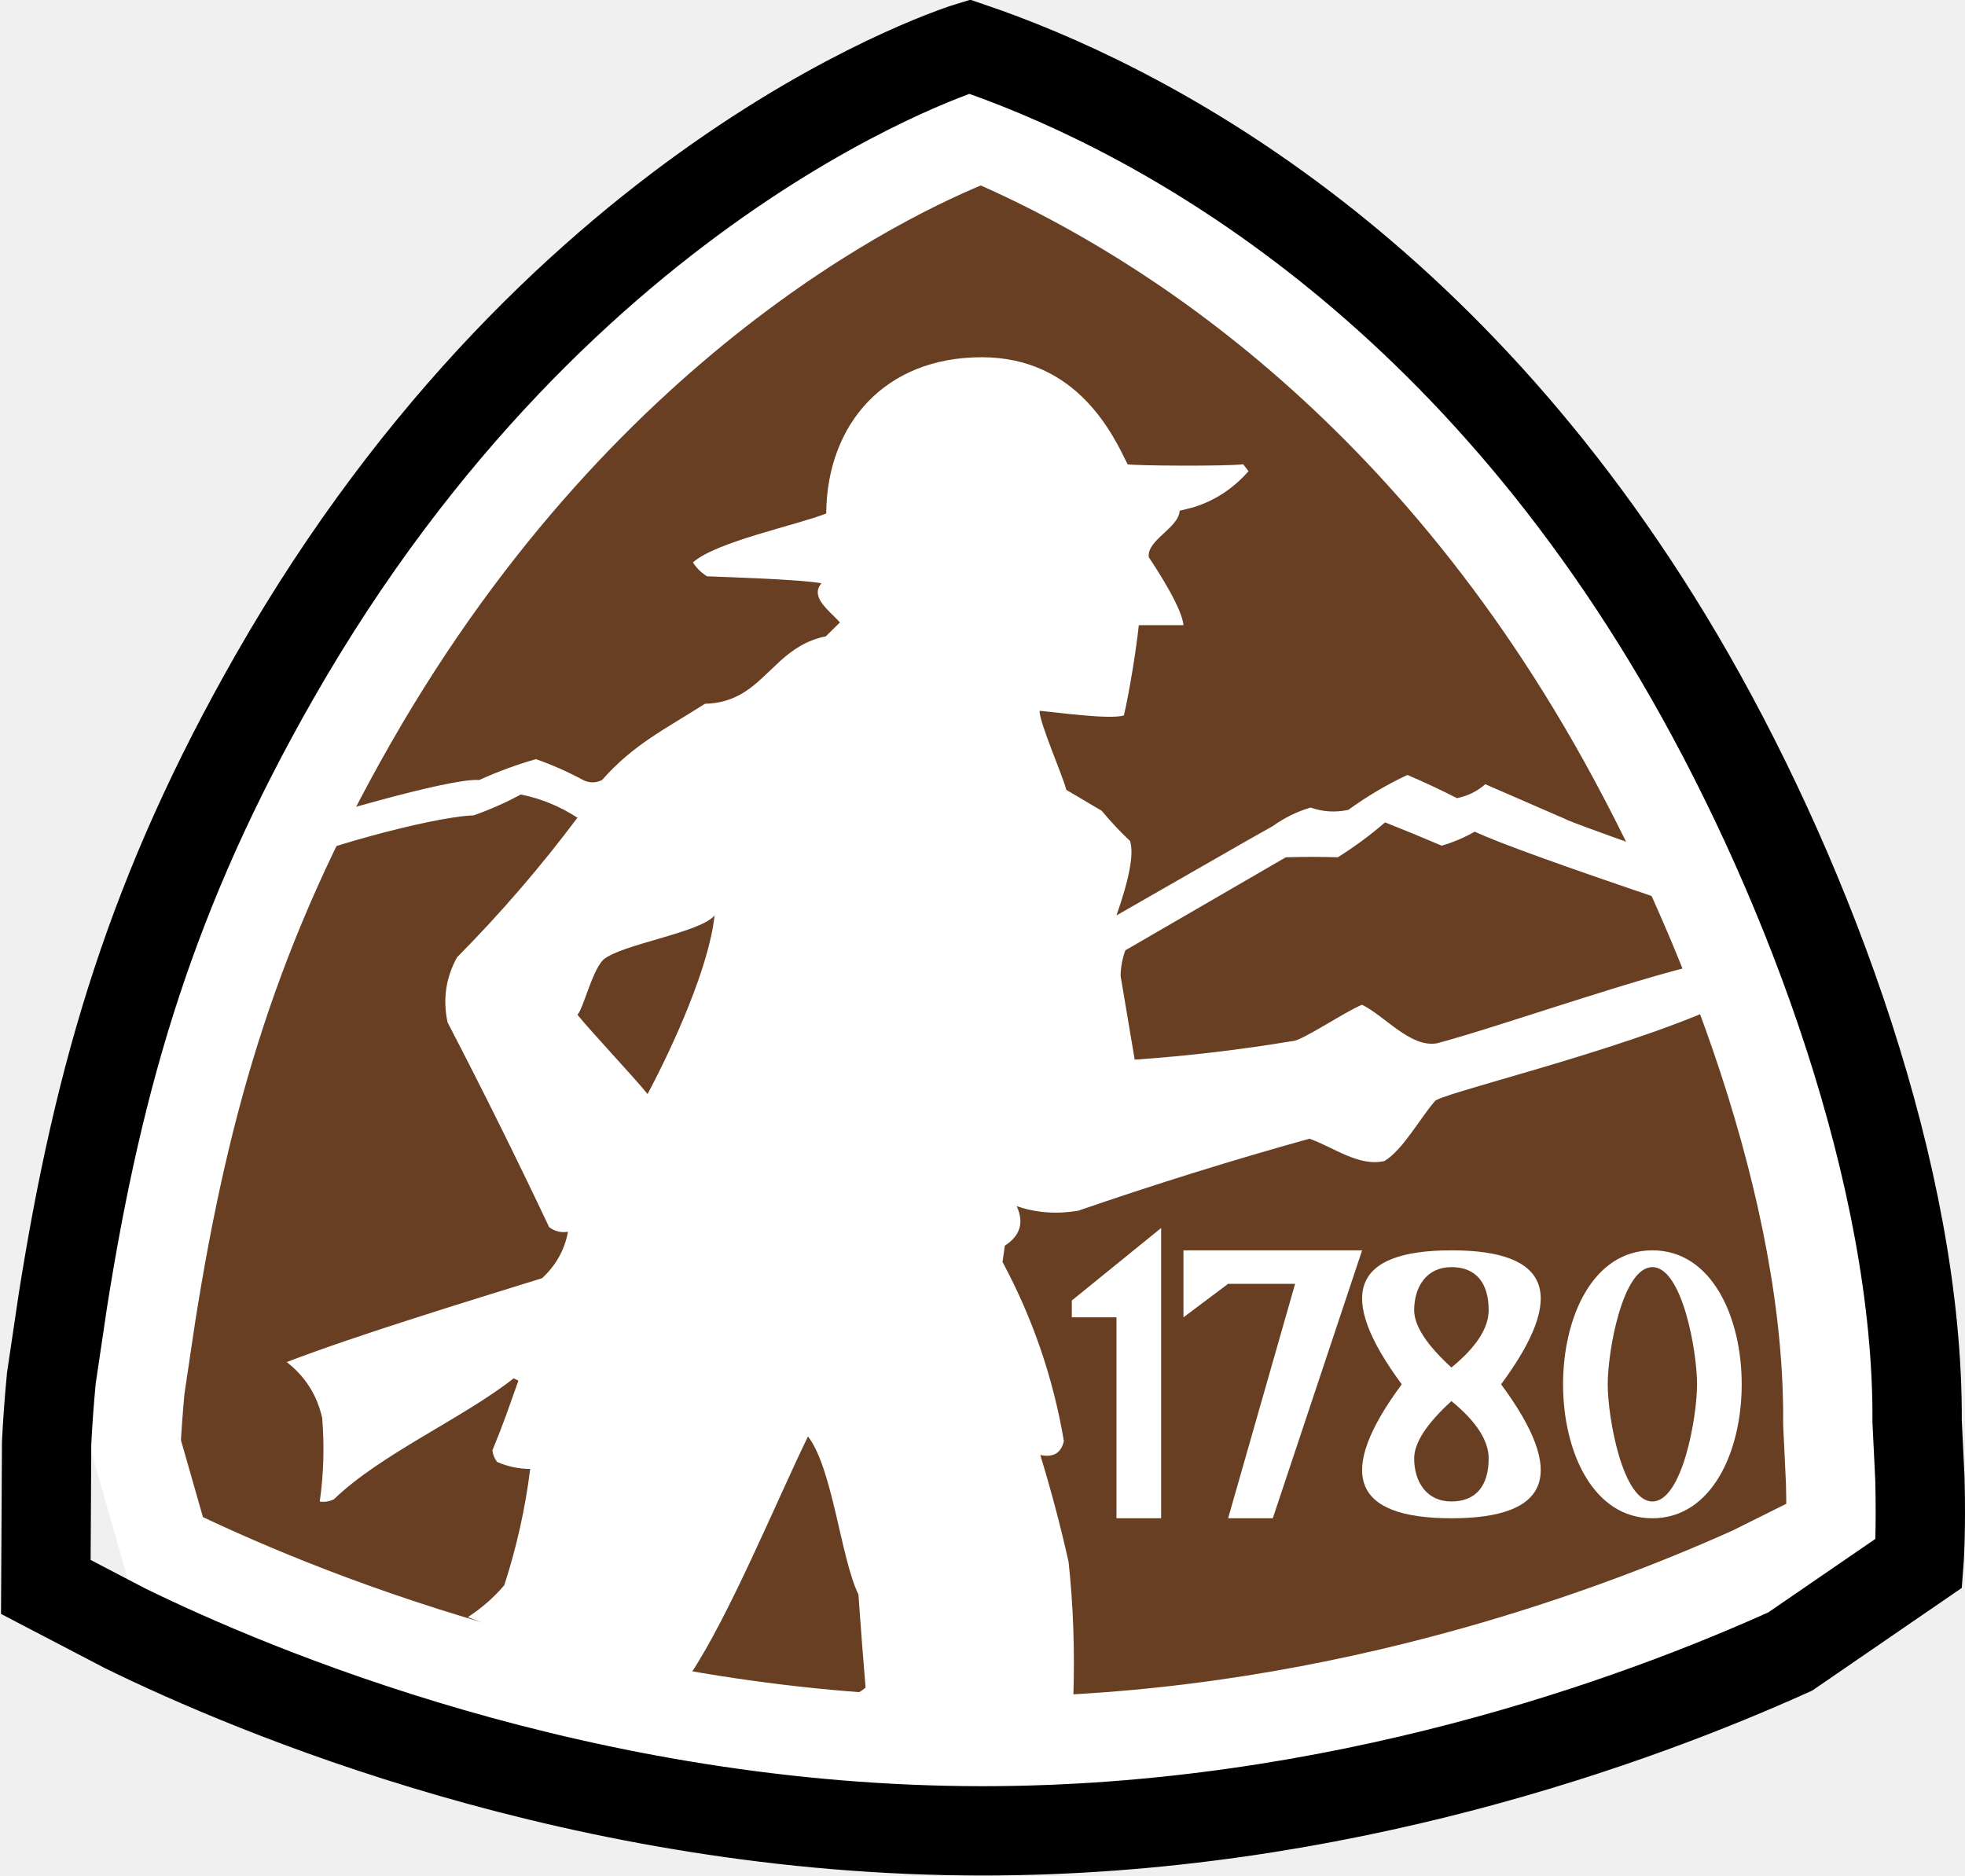
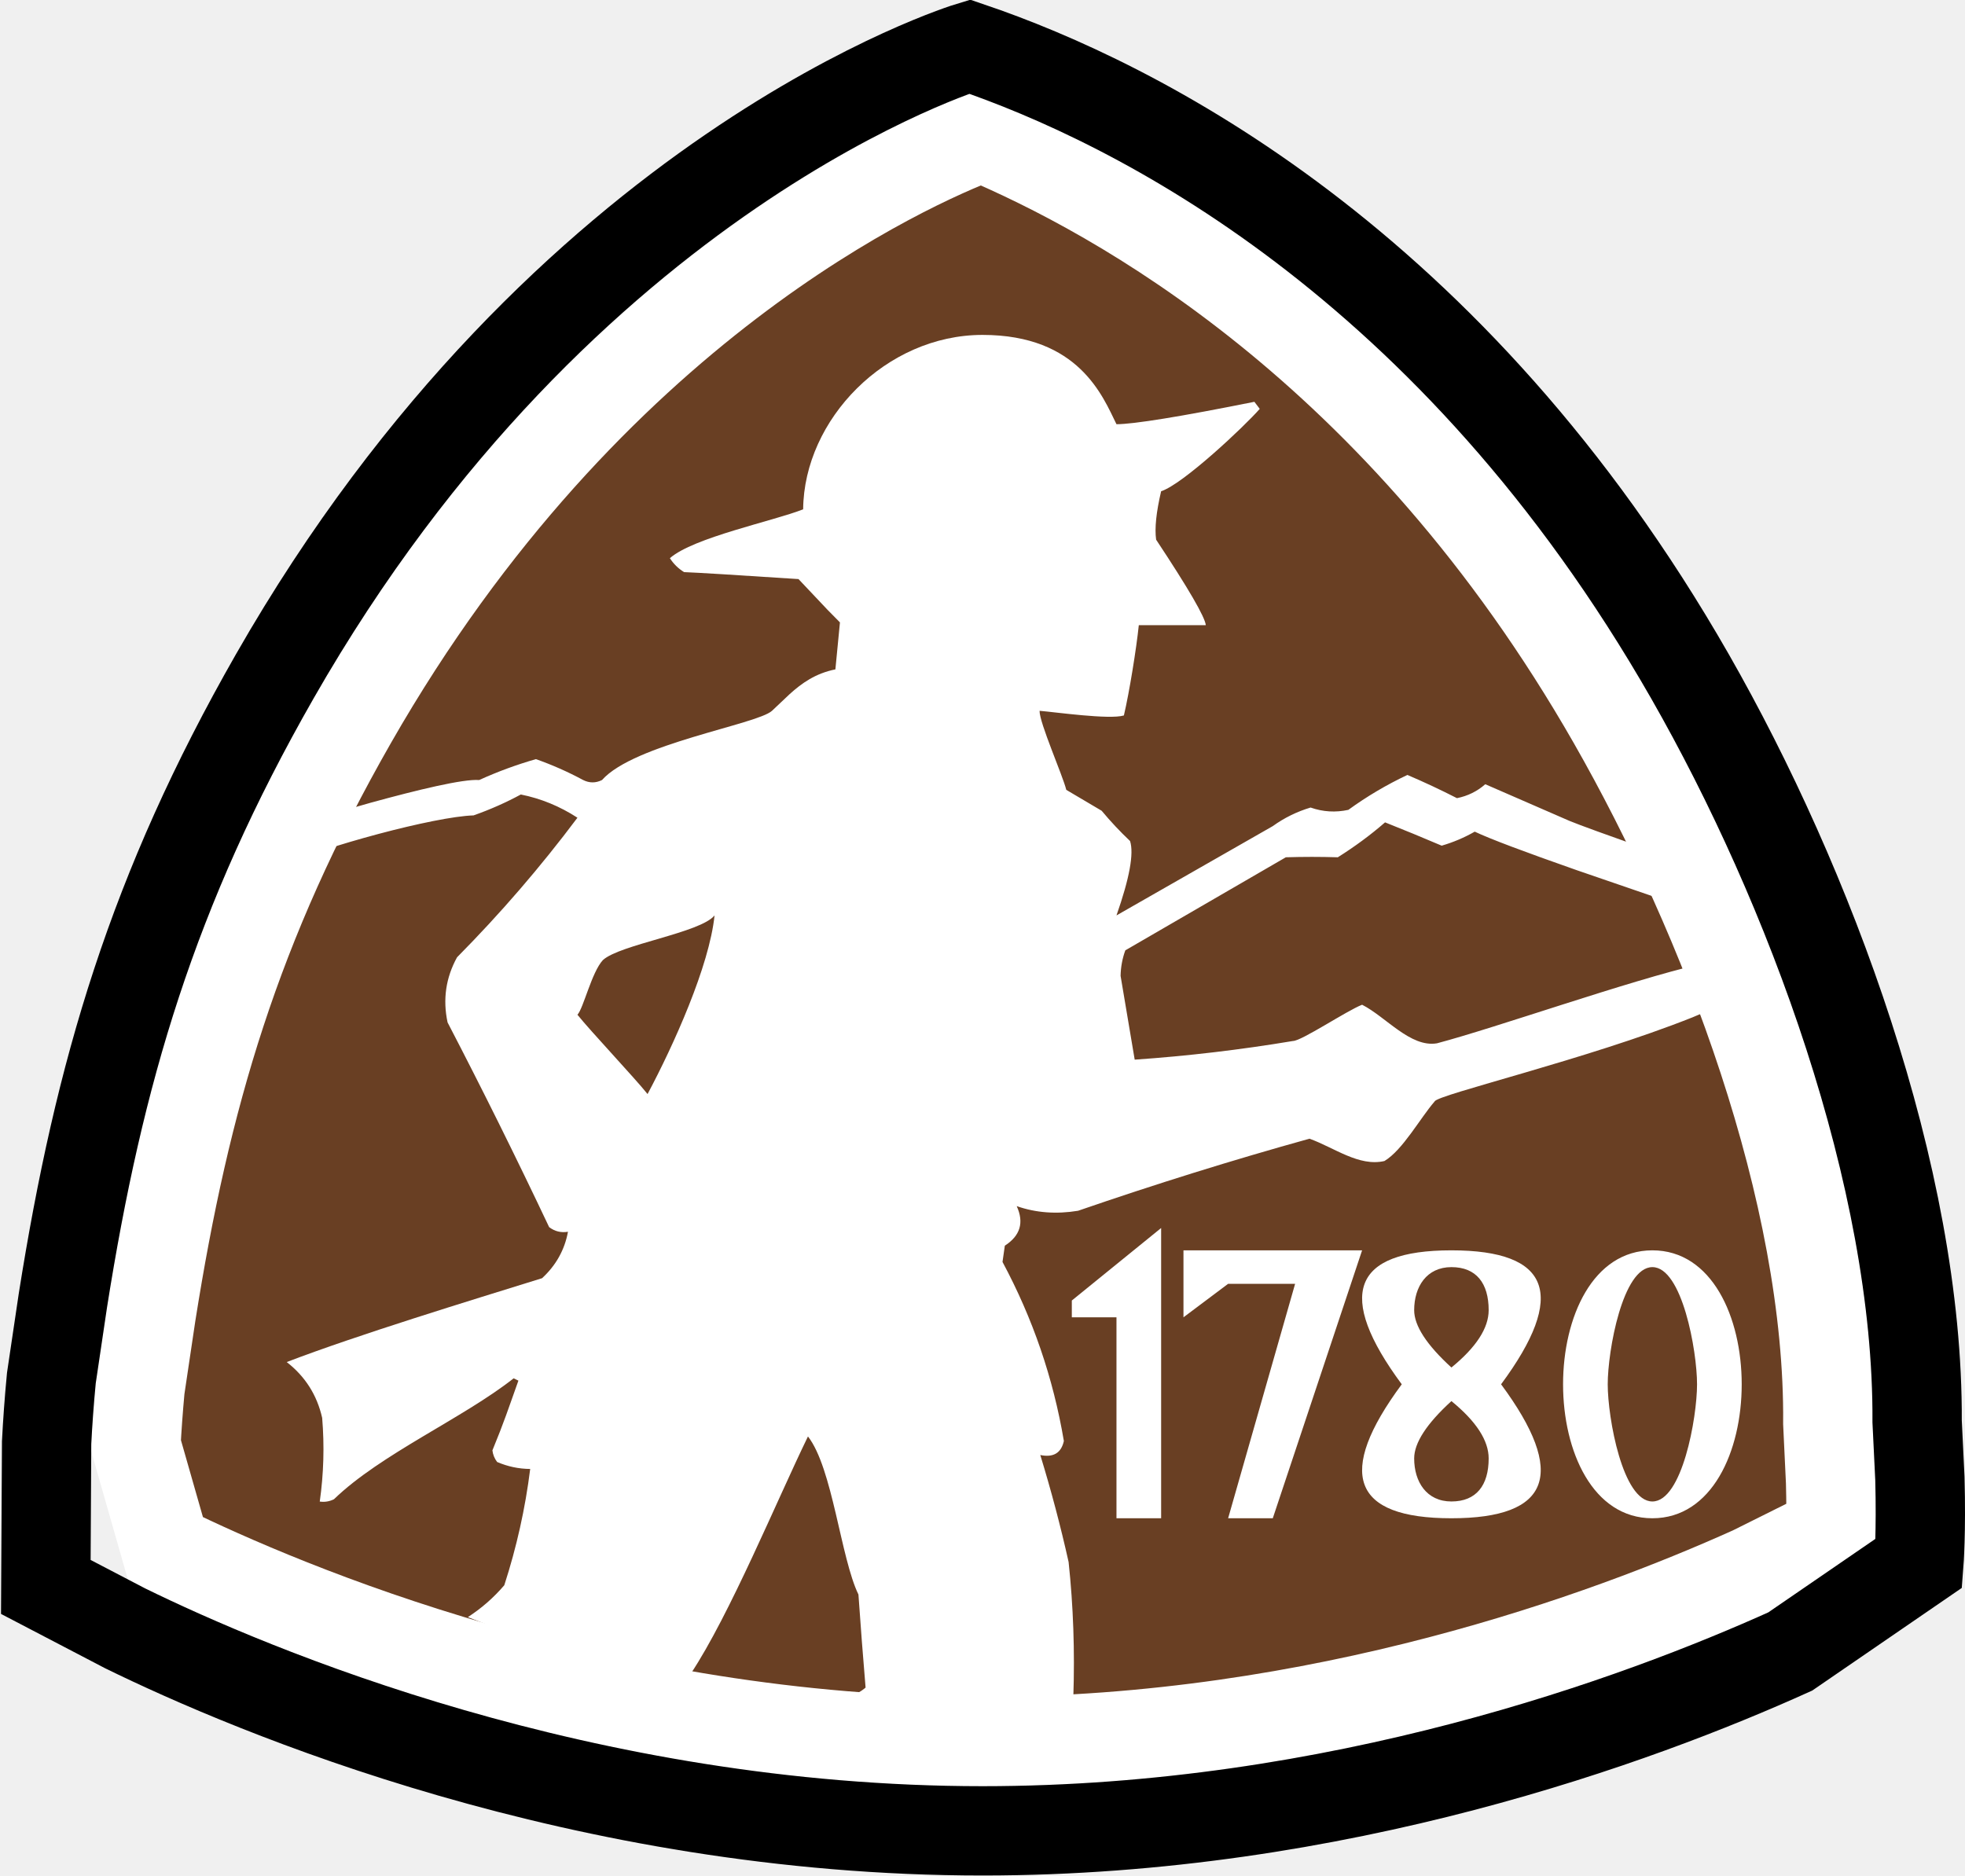
<svg xmlns="http://www.w3.org/2000/svg" width="22" height="21">
  <g fill="none" fill-rule="evenodd">
    <path stroke="#FFF" d="M10.989,1.535 C12.493,2.172 15.655,3.876 18.054,8.072 C19.311,10.271 20.487,13.352 20.464,15.937 L20.495,16.592 C20.501,16.822 20.501,17.01 20.498,17.148 L19.615,17.588 C17.992,18.319 14.787,19.5 11.001,19.5 C6.74,19.5 3.215,18.007 1.853,17.34 L1.522,16.182 C1.532,15.99 1.547,15.779 1.568,15.551 L1.692,14.719 C2.077,12.286 2.643,10.346 3.943,8.071 C6.608,3.41 10.192,1.838 10.989,1.535 Z" stroke-linejoin="square" fill="#693F23" />
    <path stroke="#000" d="M10.855,0.522 C12.706,1.15 16.258,2.917 18.922,7.575 C20.255,9.907 21.479,13.175 21.464,15.916 L21.495,16.554 C21.511,17.158 21.484,17.503 21.484,17.503 L20.043,18.492 C18.349,19.257 14.981,20.5 11.001,20.5 C6.524,20.5 2.821,18.928 1.402,18.233 L0.513,17.769 L0.522,16.152 C0.533,15.934 0.55,15.693 0.575,15.431 L0.704,14.562 C1.109,12.004 1.708,9.967 3.075,7.575 C6.323,1.892 10.855,0.522 10.855,0.522 Z" />
-     <path d="M10.991,4 C12.071,4 12.472,4.89 12.624,5.198 C12.668,5.215 13.744,5.223 13.921,5.198 L13.918,5.197 L13.978,5.276 C13.808,5.47 13.603,5.605 13.362,5.68 L13.207,5.719 C13.198,5.911 12.835,6.049 12.862,6.24 C12.969,6.399 13.234,6.812 13.25,7 L12.75,7 C12.723,7.262 12.644,7.752 12.583,8.011 C12.421,8.06 11.812,7.973 11.639,7.959 C11.636,8.091 11.899,8.684 11.938,8.844 C12.069,8.922 12.201,9 12.334,9.078 C12.434,9.198 12.54,9.311 12.652,9.417 C12.697,9.556 12.646,9.834 12.5,10.25 L13.971,9.407 C13.971,9.407 14.064,9.354 14.25,9.25 C14.379,9.157 14.52,9.088 14.673,9.042 C14.812,9.091 14.953,9.099 15.096,9.068 C15.304,8.917 15.524,8.787 15.757,8.677 C15.947,8.758 16.132,8.845 16.312,8.937 C16.432,8.913 16.538,8.861 16.629,8.781 C16.929,8.911 17.229,9.042 17.528,9.172 C17.558,9.191 17.873,9.307 18.473,9.52 C18.45,9.685 18.523,9.878 18.694,10.101 C17.494,9.696 16.767,9.433 16.511,9.312 C16.394,9.379 16.271,9.431 16.141,9.469 C15.928,9.378 15.716,9.291 15.507,9.208 C15.344,9.35 15.167,9.48 14.978,9.599 C14.785,9.593 14.591,9.593 14.396,9.599 L12.599,10.641 C12.566,10.731 12.548,10.827 12.546,10.927 C12.599,11.24 12.652,11.553 12.704,11.865 C13.298,11.824 13.889,11.754 14.476,11.656 C14.572,11.656 15.074,11.319 15.25,11.25 C15.517,11.386 15.792,11.732 16.088,11.682 C16.822,11.487 18.503,10.885 19.25,10.75 L19.11,10.779 C19.139,10.913 19.142,11.037 19.25,11.25 L19.255,11.262 C18.084,11.788 16.087,12.252 16.062,12.333 C15.898,12.522 15.706,12.876 15.5,13 C15.214,13.066 14.939,12.85 14.661,12.75 C13.796,12.99 12.932,13.26 12.07,13.557 C11.827,13.597 11.598,13.58 11.383,13.505 C11.467,13.689 11.423,13.836 11.25,13.948 C11.242,14.009 11.233,14.069 11.224,14.13 C11.563,14.762 11.792,15.43 11.911,16.135 C11.881,16.27 11.793,16.322 11.647,16.292 C11.768,16.687 11.874,17.086 11.964,17.49 C12.017,17.984 12.034,18.487 12.017,19 L12.176,19 C13.432,18.882 14.761,18.696 16.06,18.404 C14.365,19.134 12.762,19.5 11.25,19.5 C8.672,19.5 7.634,19.154 6.657,18.721 L6.39,18.601 C6.039,18.441 5.677,18.272 5.238,18.107 C5.391,18.008 5.527,17.889 5.646,17.75 C5.784,17.324 5.881,16.89 5.936,16.448 C5.808,16.447 5.685,16.421 5.566,16.37 C5.537,16.332 5.519,16.289 5.513,16.24 C5.645,15.919 5.689,15.781 5.804,15.459 C5.786,15.45 5.768,15.442 5.751,15.433 C5.181,15.882 4.262,16.281 3.739,16.787 C3.689,16.812 3.636,16.821 3.58,16.813 C3.624,16.502 3.633,16.189 3.607,15.876 C3.549,15.62 3.417,15.412 3.21,15.251 C4,14.948 5.255,14.565 6.069,14.312 C6.225,14.168 6.322,13.994 6.359,13.792 C6.281,13.805 6.211,13.788 6.148,13.74 C5.782,12.966 5.403,12.202 5.011,11.448 C4.956,11.191 4.991,10.948 5.117,10.719 C5.604,10.227 6.053,9.706 6.465,9.156 C6.268,9.028 6.056,8.941 5.831,8.896 C5.665,8.986 5.489,9.064 5.302,9.13 C4.832,9.144 3.412,9.536 3,9.765 L3.059,9.736 C3.047,9.59 3.027,9.454 3,9.326 L3.008,9.315 C3.516,9.17 5.028,8.708 5.365,8.734 C5.569,8.641 5.781,8.563 6,8.5 C6.182,8.564 6.358,8.642 6.529,8.734 C6.599,8.769 6.67,8.769 6.74,8.734 C7.099,8.329 7.441,8.169 7.893,7.88 C8.191,7.873 8.371,7.742 8.536,7.589 L8.734,7.402 C8.87,7.28 9.023,7.17 9.246,7.125 C9.299,7.073 9.352,7.021 9.404,6.969 C9.274,6.827 9.067,6.685 9.197,6.531 C8.97,6.488 8.147,6.462 7.916,6.453 C7.851,6.413 7.798,6.361 7.758,6.297 C8.021,6.065 8.914,5.882 9.25,5.75 C9.259,4.743 9.91,4 10.991,4 Z M9.046,16.084 C8.704,16.786 8.168,18.087 7.734,18.74 C7.825,18.814 7.931,18.858 8.051,18.87 C8.455,18.936 8.86,18.979 9.268,19 C9.437,19.028 9.578,18.993 9.691,18.896 C9.662,18.549 9.635,18.202 9.611,17.854 C9.412,17.444 9.322,16.438 9.046,16.084 Z M8,10.25 C7.842,10.445 6.941,10.575 6.75,10.75 C6.624,10.886 6.532,11.291 6.465,11.362 C6.613,11.547 7.102,12.065 7.25,12.25 C7.541,11.705 7.942,10.816 8,10.25 Z" fill="#FFF" />
+     <path d="M11,3.75 C12.081,3.75 12.348,4.442 12.5,4.75 C12.696,4.749 13.211,4.666 14.044,4.499 L14.104,4.578 C13.934,4.773 13.241,5.425 13,5.5 C12.945,5.735 12.926,5.916 12.944,6.043 C13.307,6.591 13.492,6.911 13.5,7 L12.75,7 C12.723,7.262 12.644,7.752 12.583,8.011 C12.421,8.06 11.812,7.973 11.639,7.959 C11.636,8.091 11.899,8.684 11.938,8.844 L12.334,9.078 C12.434,9.198 12.54,9.311 12.652,9.417 C12.697,9.556 12.646,9.834 12.5,10.25 L14.25,9.25 C14.379,9.157 14.52,9.088 14.673,9.042 C14.812,9.091 14.953,9.099 15.096,9.068 C15.304,8.917 15.524,8.787 15.757,8.677 C15.947,8.758 16.132,8.845 16.312,8.937 C16.432,8.913 16.538,8.861 16.629,8.781 L17.573,9.192 C17.682,9.237 17.982,9.346 18.473,9.52 C18.45,9.685 18.523,9.878 18.694,10.101 L17.652,9.743 C17.062,9.536 16.682,9.393 16.511,9.312 C16.394,9.379 16.271,9.431 16.141,9.469 C15.928,9.378 15.716,9.291 15.507,9.208 C15.344,9.35 15.167,9.48 14.978,9.599 C14.785,9.593 14.591,9.593 14.396,9.599 L12.599,10.641 C12.566,10.731 12.548,10.827 12.546,10.927 L12.704,11.865 C13.298,11.824 13.889,11.754 14.476,11.656 C14.572,11.656 15.074,11.319 15.25,11.25 C15.517,11.386 15.792,11.732 16.088,11.682 C16.761,11.504 18.229,10.983 19.045,10.793 L19.11,10.779 L19.141,10.941 C19.152,10.998 19.168,11.06 19.197,11.132 L19.255,11.262 L18.947,11.392 C17.765,11.863 16.085,12.258 16.062,12.333 C15.898,12.522 15.706,12.876 15.5,13 C15.214,13.066 14.939,12.85 14.661,12.75 C13.796,12.99 12.932,13.26 12.07,13.557 C11.827,13.597 11.598,13.58 11.383,13.505 C11.467,13.689 11.423,13.836 11.25,13.948 L11.224,14.13 C11.563,14.762 11.792,15.43 11.911,16.135 C11.881,16.27 11.793,16.322 11.647,16.292 C11.768,16.687 11.874,17.086 11.964,17.49 C12.017,17.984 12.034,18.487 12.017,19 L12.176,19 C13.432,18.882 14.761,18.696 16.06,18.404 C14.365,19.134 12.762,19.5 11.25,19.5 C8.672,19.5 7.634,19.154 6.657,18.721 L5.959,18.405 C5.737,18.306 5.501,18.206 5.238,18.107 C5.391,18.008 5.527,17.889 5.646,17.75 C5.784,17.324 5.881,16.89 5.936,16.448 C5.808,16.447 5.685,16.421 5.566,16.37 C5.537,16.332 5.519,16.289 5.513,16.24 C5.645,15.919 5.689,15.781 5.804,15.459 L5.751,15.433 C5.181,15.882 4.262,16.281 3.739,16.787 C3.689,16.812 3.636,16.821 3.58,16.813 C3.624,16.502 3.633,16.189 3.607,15.876 C3.549,15.62 3.417,15.412 3.21,15.251 C4,14.948 5.255,14.565 6.069,14.312 C6.225,14.168 6.322,13.994 6.359,13.792 C6.281,13.805 6.211,13.788 6.148,13.74 C5.782,12.966 5.403,12.202 5.011,11.448 C4.956,11.191 4.991,10.948 5.117,10.719 C5.604,10.227 6.053,9.706 6.465,9.156 C6.268,9.028 6.056,8.941 5.831,8.896 C5.665,8.986 5.489,9.064 5.302,9.13 C4.868,9.143 3.625,9.478 3.112,9.71 L3.059,9.736 C3.047,9.59 3.027,9.454 3,9.326 L3.008,9.315 L4.154,8.987 C4.672,8.845 5.186,8.72 5.365,8.734 C5.569,8.641 5.781,8.563 6,8.5 C6.182,8.564 6.358,8.642 6.529,8.734 C6.599,8.769 6.67,8.769 6.74,8.734 C7.099,8.329 8.478,8.111 8.643,7.959 L8.841,7.772 C8.977,7.649 9.13,7.54 9.353,7.495 L9.404,6.969 L9.264,6.827 C9.203,6.763 9.095,6.649 8.94,6.484 C8.24,6.438 7.813,6.412 7.659,6.406 C7.594,6.366 7.541,6.314 7.5,6.25 C7.764,6.018 8.657,5.835 8.992,5.703 C9.001,4.696 9.919,3.75 11,3.75 Z M9.046,16.084 C8.704,16.786 8.168,18.087 7.734,18.74 C7.825,18.814 7.931,18.858 8.051,18.87 C8.455,18.936 8.86,18.979 9.268,19 C9.437,19.028 9.578,18.993 9.691,18.896 C9.662,18.549 9.635,18.202 9.611,17.854 C9.412,17.444 9.322,16.438 9.046,16.084 Z M8,10.25 C7.842,10.445 6.941,10.575 6.75,10.75 C6.624,10.886 6.532,11.291 6.465,11.362 C6.613,11.547 7.102,12.065 7.25,12.25 C7.541,11.705 7.942,10.816 8,10.25 Z" fill="#FFF" />
    <path d="M12,14.75 L12,14.562 L13,13.75 L13,17 L12.5,17 L12.5,14.75 L12,14.75 Z M18.5,14 C19.167,14 19.5,14.75 19.5,15.5 C19.5,16.25 19.167,17 18.5,17 C17.833,17 17.5,16.25 17.5,15.5 C17.5,14.75 17.833,14 18.5,14 Z M18.5,14.188 C18.167,14.188 18,15.125 18,15.5 C18,15.875 18.167,16.812 18.5,16.812 C18.833,16.812 19,15.875 19,15.5 C19,15.125 18.833,14.188 18.5,14.188 Z M16.25,14 C17.361,14 17.546,14.5 16.806,15.5 C17.546,16.5 17.361,17 16.25,17 C15.139,17 14.954,16.5 15.694,15.5 C14.954,14.5 15.139,14 16.25,14 Z M16.25,15.688 C15.972,15.942 15.833,16.156 15.833,16.33 C15.833,16.592 15.972,16.812 16.25,16.812 C16.528,16.812 16.667,16.632 16.667,16.33 C16.667,16.13 16.528,15.915 16.25,15.688 Z M16.25,14.188 C15.972,14.188 15.833,14.408 15.833,14.67 C15.833,14.844 15.972,15.058 16.25,15.312 C16.528,15.085 16.667,14.87 16.667,14.67 C16.667,14.368 16.528,14.188 16.25,14.188 Z M13.25,14.75 L13.25,14 L15.25,14 L14.25,17 L13.75,17 L14.5,14.375 L13.75,14.375 L13.25,14.75 Z" fill="#FFF" />
  </g>
</svg>
